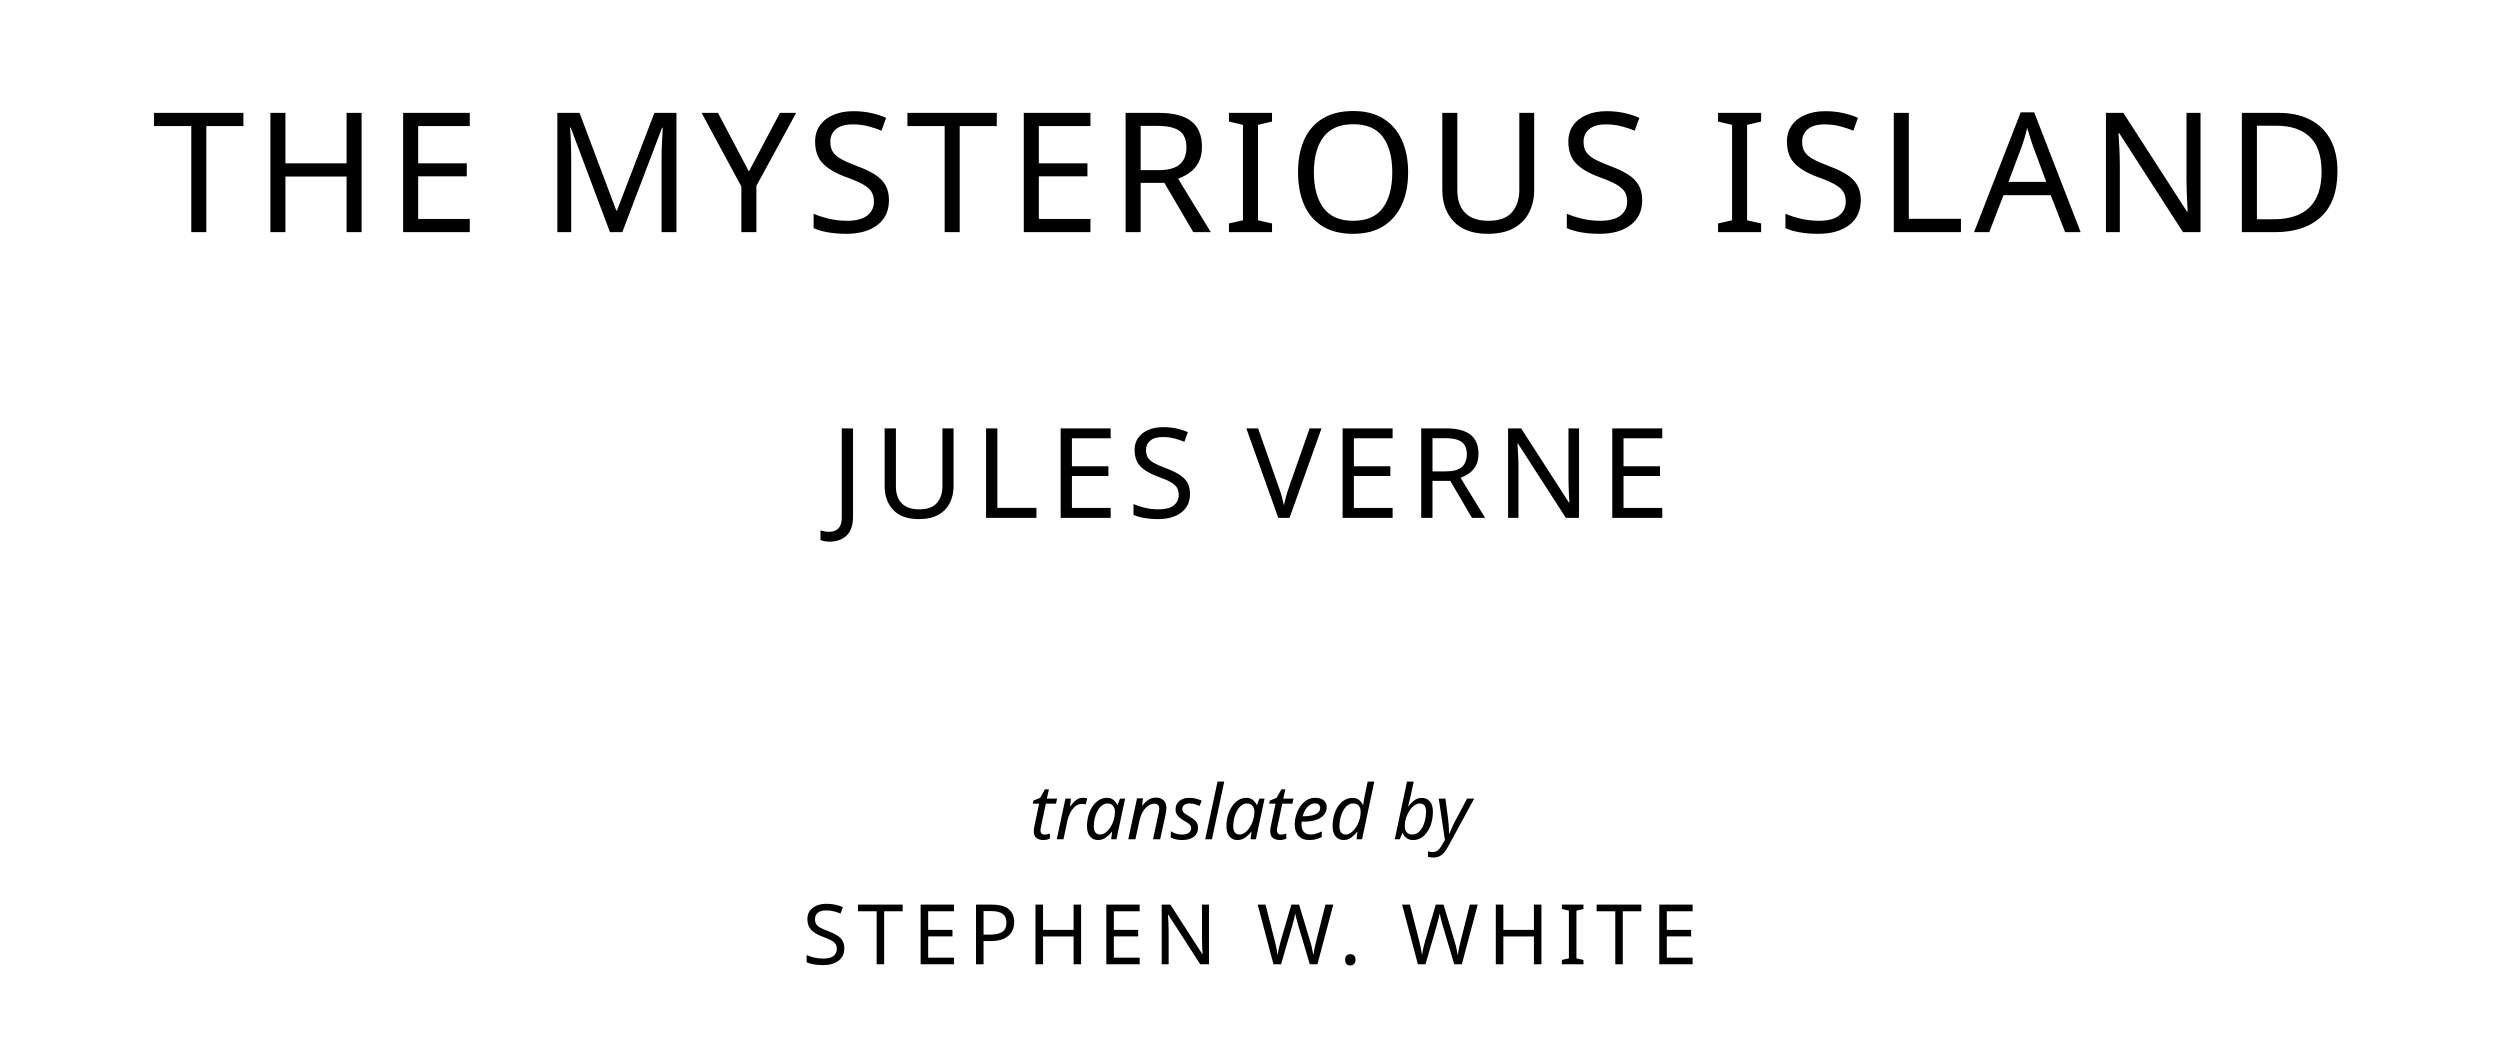
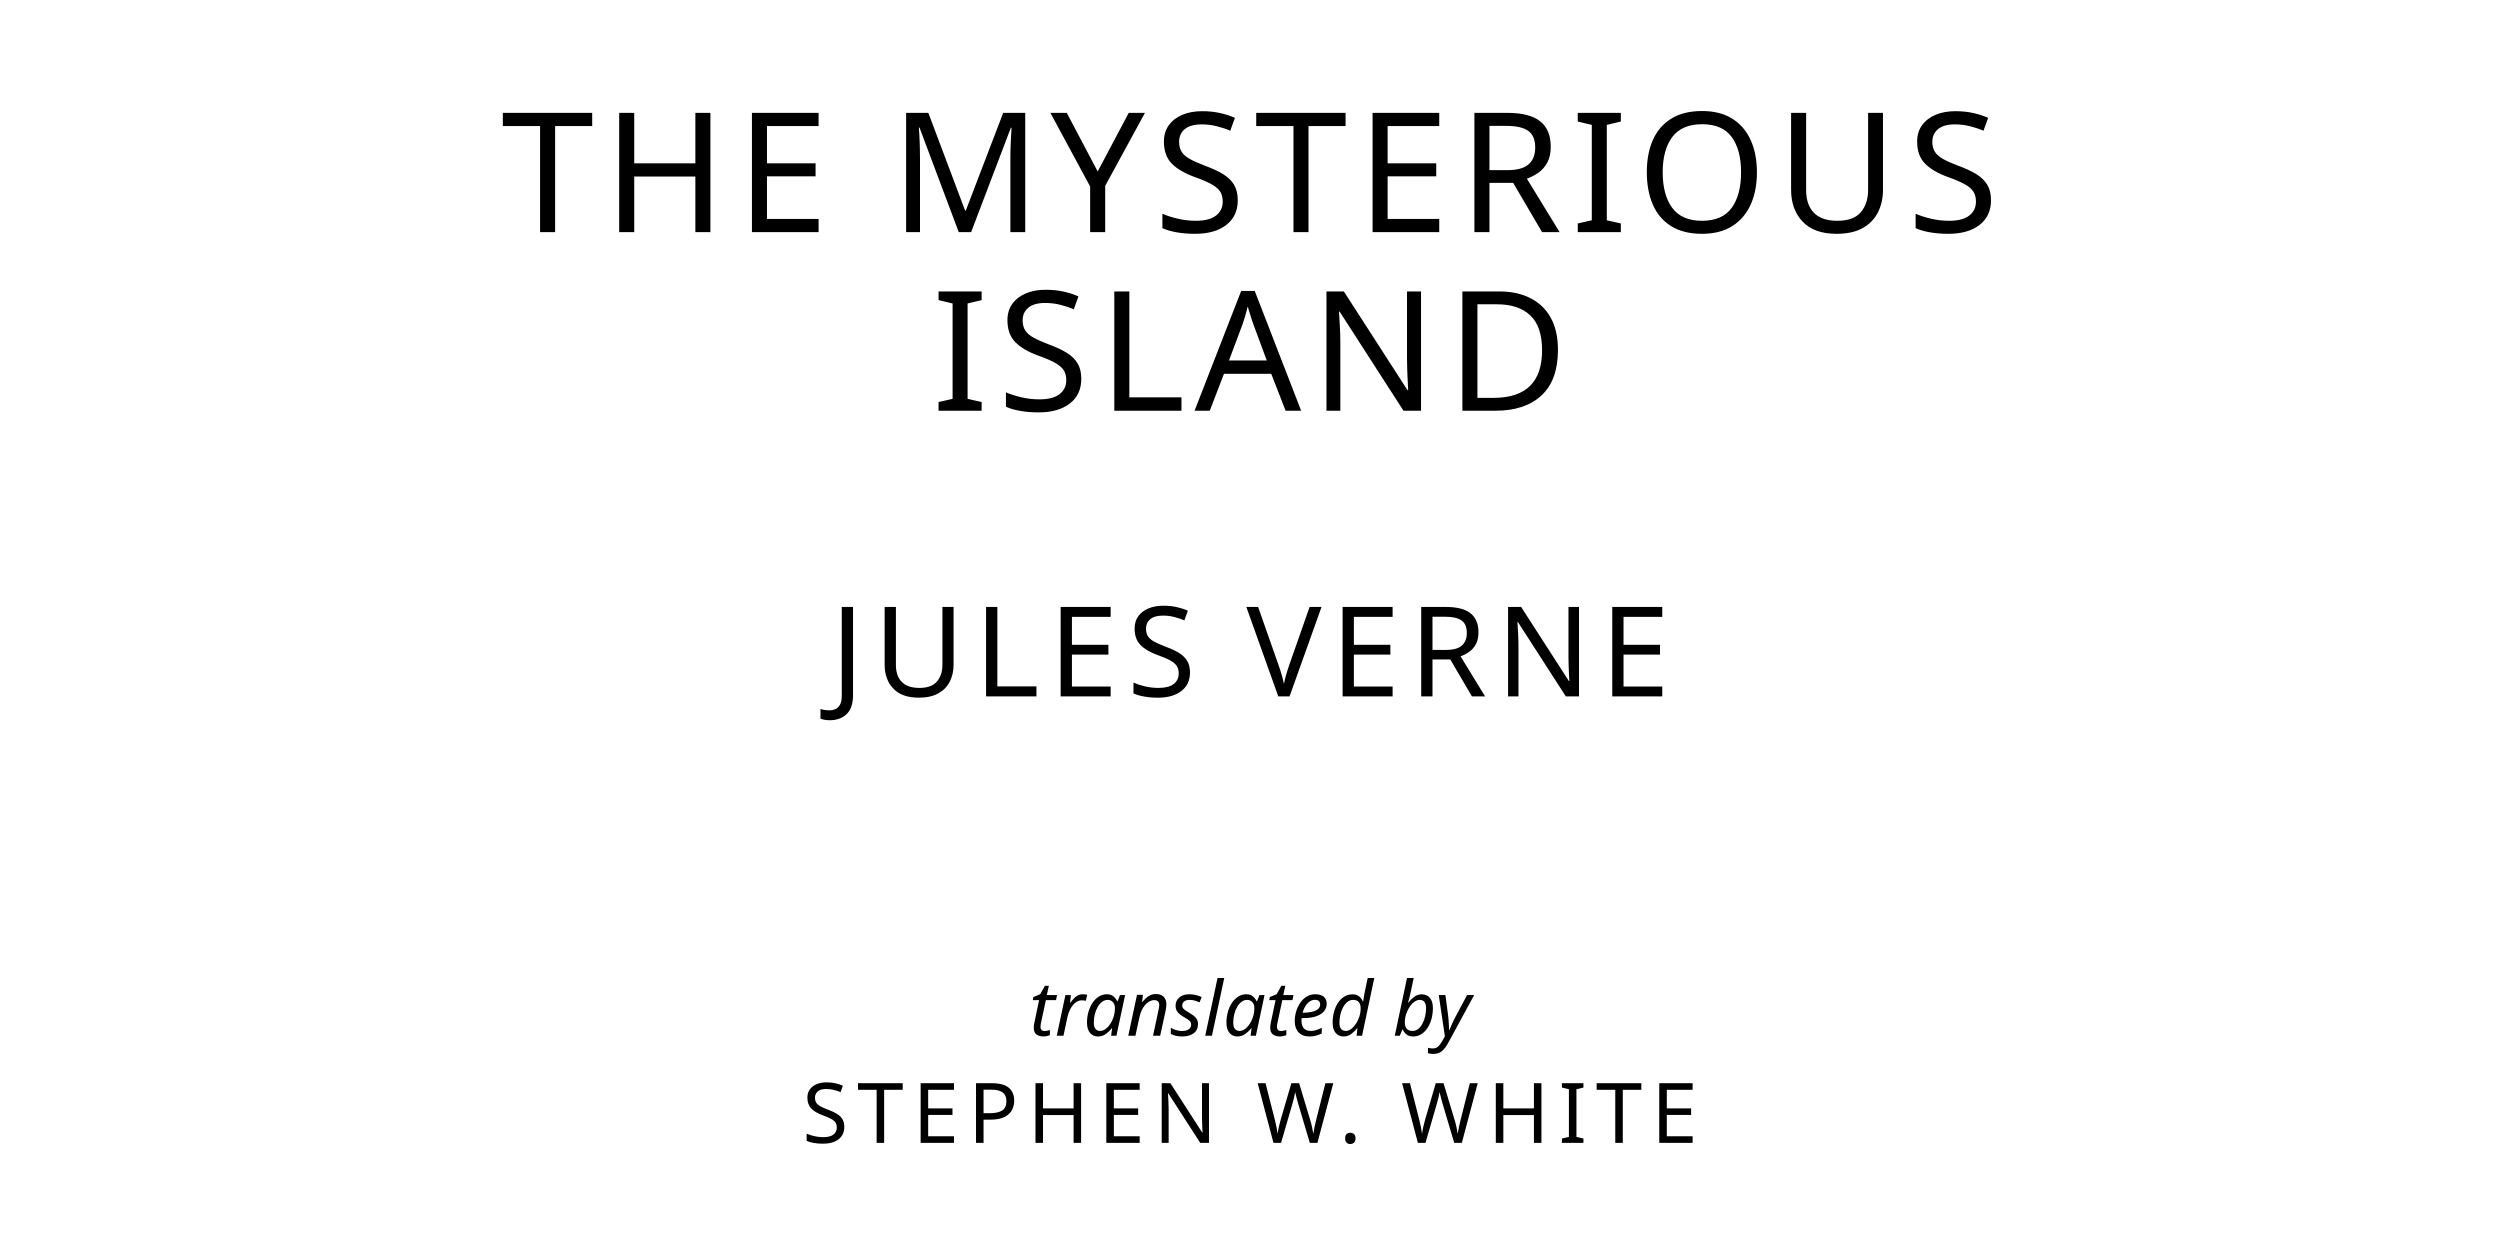
- <svg xmlns="http://www.w3.org/2000/svg" version="1.1" viewBox="0 0 1400 590">
+ <svg xmlns="http://www.w3.org/2000/svg" version="1.1" viewBox="0 0 1400 690">
  <style type="text/css">
		text{
			font-family: "League Spartan";
			letter-spacing: 5px;
			text-anchor: middle;
		}

		.title{
			font-size: 93.567px;
		}

		.author{
			font-size: 70.175px;
		}

		.contributor-descriptor{
			font-family: "OFL Sorts Mill Goudy";
			font-size: 42.508px;
			font-style: italic;
			letter-spacing: 0;
		}

		.contributor{
			font-size: 46.784px;
		}
	</style>
-   <text class="title" x="700" y="130">THE MYSTERIOUS ISLAND</text>
-   <text class="author" x="700" y="290">JULES VERNE</text>
-   <text class="contributor-descriptor" x="700" y="470">translated by</text>
-   <text class="contributor" x="700" y="540">STEPHEN W. WHITE</text>
+   <text class="title" x="700" y="130">THE MYSTERIOUS</text>
+   <text class="title" x="700" y="230">ISLAND</text>
+   <text class="author" x="700" y="390">JULES VERNE</text>
+   <text class="contributor-descriptor" x="700" y="580">translated by</text>
+   <text class="contributor" x="700" y="640">STEPHEN W. WHITE</text>
</svg>
